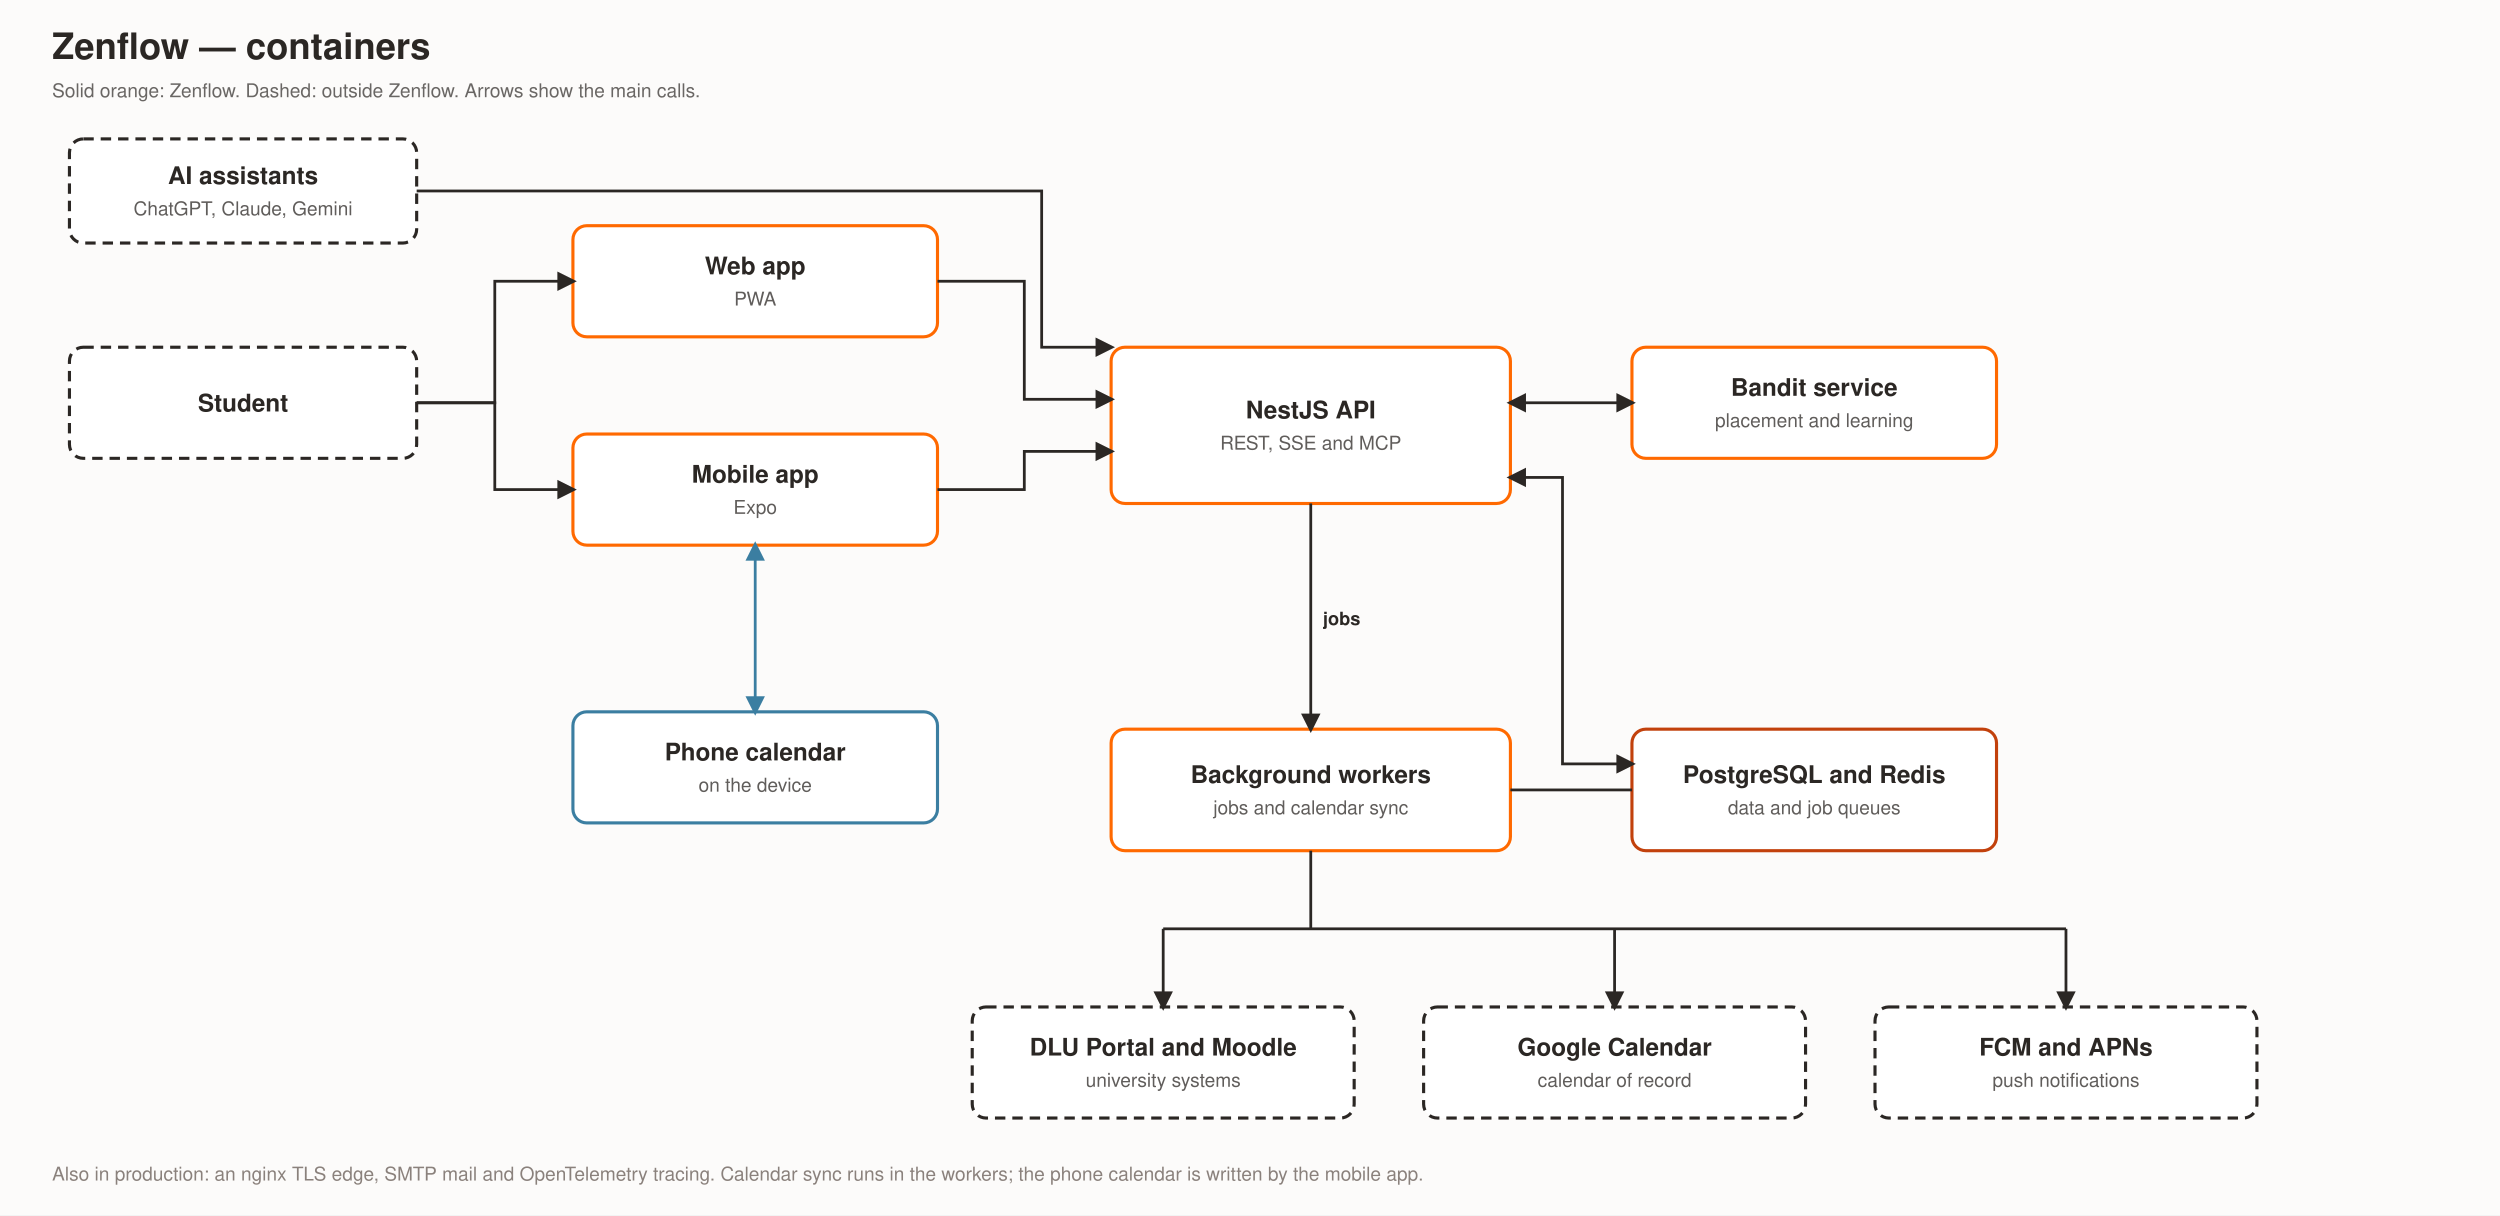
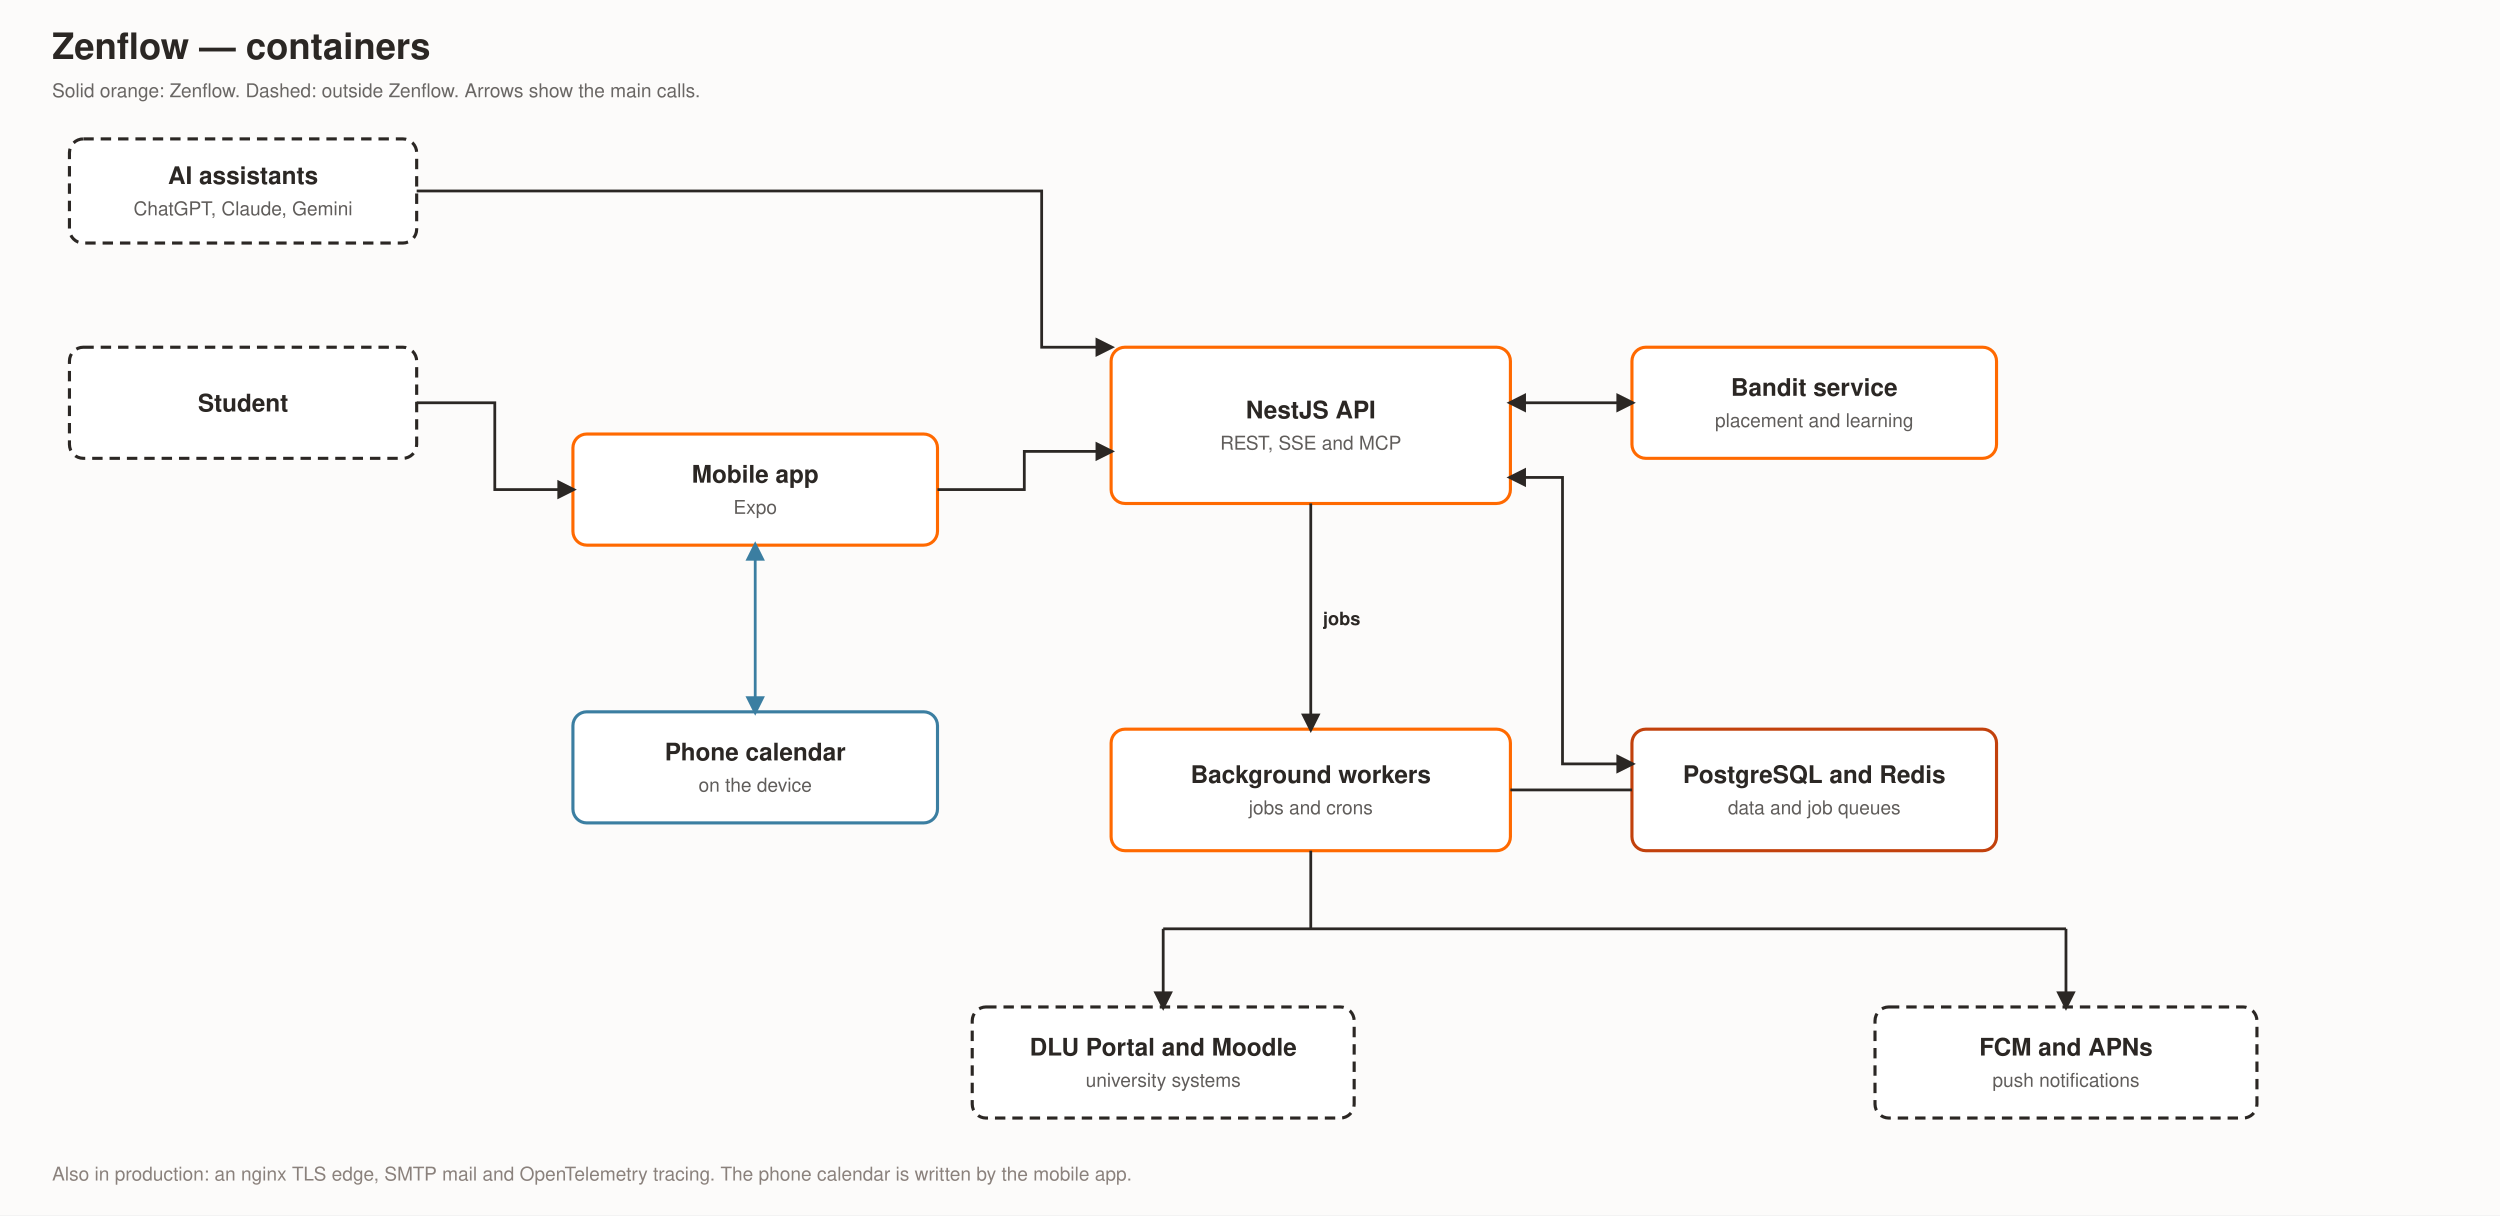
<svg xmlns="http://www.w3.org/2000/svg" viewBox="0 0 1440 700" font-family="Helvetica, Arial, sans-serif" role="img" aria-label="Zenflow container diagram: clients, the NestJS API, background workers, the Bandit service and external systems">
  <defs>
    <marker id="a-o" viewBox="0 0 10 10" refX="8" refY="5" markerWidth="7" markerHeight="7" orient="auto-start-reverse">
      <path d="M0,0 L10,5 L0,10 z" fill="#FF6900" />
    </marker>
    <marker id="a-b" viewBox="0 0 10 10" refX="8" refY="5" markerWidth="7" markerHeight="7" orient="auto-start-reverse">
      <path d="M0,0 L10,5 L0,10 z" fill="#3B7EA1" />
    </marker>
    <marker id="a-i" viewBox="0 0 10 10" refX="8" refY="5" markerWidth="7" markerHeight="7" orient="auto-start-reverse">
      <path d="M0,0 L10,5 L0,10 z" fill="#2B2724" />
    </marker>
    <marker id="a-r" viewBox="0 0 10 10" refX="8" refY="5" markerWidth="7" markerHeight="7" orient="auto-start-reverse">
      <path d="M0,0 L10,5 L0,10 z" fill="#C2410C" />
    </marker>
    <marker id="a-m" viewBox="0 0 10 10" refX="8" refY="5" markerWidth="7" markerHeight="7" orient="auto-start-reverse">
      <path d="M0,0 L10,5 L0,10 z" fill="#8A817C" />
    </marker>
  </defs>
  <rect width="1440" height="700" fill="#FCFBFA" />
  <text x="30" y="34" font-size="21" font-weight="700" fill="#2B2724">Zenflow — containers</text>
  <text x="30" y="56" font-size="11" fill="#2B2724" opacity="0.7">Solid orange: Zenflow. Dashed: outside Zenflow. Arrows show the main calls.</text>
  <rect x="40" y="80" width="200" height="60" rx="8" fill="#FFFFFF" stroke="#2B2724" stroke-width="1.8" stroke-dasharray="6 4" />
  <text x="140" y="106" text-anchor="middle" font-size="14" font-weight="700" fill="#2B2724">AI assistants</text>
  <text x="140" y="124" text-anchor="middle" font-size="11" fill="#2B2724" opacity="0.75">ChatGPT, Claude, Gemini</text>
  <rect x="40" y="200" width="200" height="64" rx="8" fill="#FFFFFF" stroke="#2B2724" stroke-width="1.8" stroke-dasharray="6 4" />
  <text x="140" y="237" text-anchor="middle" font-size="14" font-weight="700" fill="#2B2724">Student</text>
-   <rect x="330" y="130" width="210" height="64" rx="8" fill="#FFFFFF" stroke="#FF6900" stroke-width="1.8" />
-   <text x="435" y="158" text-anchor="middle" font-size="14" font-weight="700" fill="#2B2724">Web app</text>
-   <text x="435" y="176" text-anchor="middle" font-size="11" fill="#2B2724" opacity="0.75">PWA</text>
  <rect x="330" y="250" width="210" height="64" rx="8" fill="#FFFFFF" stroke="#FF6900" stroke-width="1.8" />
  <text x="435" y="278" text-anchor="middle" font-size="14" font-weight="700" fill="#2B2724">Mobile app</text>
  <text x="435" y="296" text-anchor="middle" font-size="11" fill="#2B2724" opacity="0.75">Expo</text>
  <rect x="330" y="410" width="210" height="64" rx="8" fill="#FFFFFF" stroke="#3B7EA1" stroke-width="1.8" />
  <text x="435" y="438" text-anchor="middle" font-size="14" font-weight="700" fill="#2B2724">Phone calendar</text>
  <text x="435" y="456" text-anchor="middle" font-size="11" fill="#2B2724" opacity="0.75">on the device</text>
  <rect x="640" y="200" width="230" height="90" rx="8" fill="#FFFFFF" stroke="#FF6900" stroke-width="1.8" />
  <text x="755" y="241" text-anchor="middle" font-size="14" font-weight="700" fill="#2B2724">NestJS API</text>
  <text x="755" y="259" text-anchor="middle" font-size="11" fill="#2B2724" opacity="0.75">REST, SSE and MCP</text>
  <rect x="640" y="420" width="230" height="70" rx="8" fill="#FFFFFF" stroke="#FF6900" stroke-width="1.8" />
  <text x="755" y="451" text-anchor="middle" font-size="14" font-weight="700" fill="#2B2724">Background workers</text>
-   <text x="755" y="469" text-anchor="middle" font-size="11" fill="#2B2724" opacity="0.75">jobs and calendar sync</text>
+   <text x="755" y="469" text-anchor="middle" font-size="11" fill="#2B2724" opacity="0.75">jobs and crons</text>
  <rect x="940" y="200" width="210" height="64" rx="8" fill="#FFFFFF" stroke="#FF6900" stroke-width="1.8" />
  <text x="1045" y="228" text-anchor="middle" font-size="14" font-weight="700" fill="#2B2724">Bandit service</text>
  <text x="1045" y="246" text-anchor="middle" font-size="11" fill="#2B2724" opacity="0.75">placement and learning</text>
  <rect x="940" y="420" width="210" height="70" rx="8" fill="#FFFFFF" stroke="#C2410C" stroke-width="1.8" />
  <text x="1045" y="451" text-anchor="middle" font-size="14" font-weight="700" fill="#2B2724">PostgreSQL and Redis</text>
  <text x="1045" y="469" text-anchor="middle" font-size="11" fill="#2B2724" opacity="0.75">data and job queues</text>
  <rect x="560" y="580" width="220" height="64" rx="8" fill="#FFFFFF" stroke="#2B2724" stroke-width="1.8" stroke-dasharray="6 4" />
  <text x="670" y="608" text-anchor="middle" font-size="14" font-weight="700" fill="#2B2724">DLU Portal and Moodle</text>
  <text x="670" y="626" text-anchor="middle" font-size="11" fill="#2B2724" opacity="0.75">university systems</text>
-   <rect x="820" y="580" width="220" height="64" rx="8" fill="#FFFFFF" stroke="#2B2724" stroke-width="1.8" stroke-dasharray="6 4" />
-   <text x="930" y="608" text-anchor="middle" font-size="14" font-weight="700" fill="#2B2724">Google Calendar</text>
-   <text x="930" y="626" text-anchor="middle" font-size="11" fill="#2B2724" opacity="0.75">calendar of record</text>
  <rect x="1080" y="580" width="220" height="64" rx="8" fill="#FFFFFF" stroke="#2B2724" stroke-width="1.8" stroke-dasharray="6 4" />
  <text x="1190" y="608" text-anchor="middle" font-size="14" font-weight="700" fill="#2B2724">FCM and APNs</text>
  <text x="1190" y="626" text-anchor="middle" font-size="11" fill="#2B2724" opacity="0.75">push notifications</text>
  <path d="M240,110 L600,110 L600,200 L640,200" fill="none" stroke="#2B2724" stroke-width="1.6" marker-end="url(#a-i)" />
-   <path d="M240,232 L285,232 L285,162 L330,162" fill="none" stroke="#2B2724" stroke-width="1.6" marker-end="url(#a-i)" />
  <path d="M240,232 L285,232 L285,282 L330,282" fill="none" stroke="#2B2724" stroke-width="1.6" marker-end="url(#a-i)" />
-   <path d="M540,162 L590,162 L590,230 L640,230" fill="none" stroke="#2B2724" stroke-width="1.6" marker-end="url(#a-i)" />
  <path d="M540,282 L590,282 L590,260 L640,260" fill="none" stroke="#2B2724" stroke-width="1.6" marker-end="url(#a-i)" />
  <path d="M435,314 L435,410" fill="none" stroke="#3B7EA1" stroke-width="1.6" marker-start="url(#a-b)" marker-end="url(#a-b)" />
  <path d="M870,232 L905,232 L905,232 L940,232" fill="none" stroke="#2B2724" stroke-width="1.6" marker-start="url(#a-i)" marker-end="url(#a-i)" />
  <path d="M755,290 L755,420" fill="none" stroke="#2B2724" stroke-width="1.6" marker-end="url(#a-i)" />
  <text x="762" y="360" font-size="10.5" fill="#2B2724" font-weight="700">jobs</text>
  <path d="M870,275 L900,275 L900,440 L940,440" fill="none" stroke="#2B2724" stroke-width="1.6" marker-start="url(#a-i)" marker-end="url(#a-i)" />
  <path d="M870,455 L940,455" fill="none" stroke="#2B2724" stroke-width="1.6" />
  <path d="M755,490 L755,535" fill="none" stroke="#2B2724" stroke-width="1.6" />
  <path d="M670,535 L1190,535" fill="none" stroke="#2B2724" stroke-width="1.6" />
  <path d="M670,535 L670,580" fill="none" stroke="#2B2724" stroke-width="1.6" marker-end="url(#a-i)" />
-   <path d="M930,535 L930,580" fill="none" stroke="#2B2724" stroke-width="1.6" marker-end="url(#a-i)" />
  <path d="M1190,535 L1190,580" fill="none" stroke="#2B2724" stroke-width="1.6" marker-end="url(#a-i)" />
-   <text x="30" y="680" font-size="11" fill="#8A817C">Also in production: an nginx TLS edge, SMTP mail and OpenTelemetry tracing. Calendar sync runs in the workers; the phone calendar is written by the mobile app.</text>
+   <text x="30" y="680" font-size="11" fill="#8A817C">Also in production: an nginx TLS edge, SMTP mail and OpenTelemetry tracing. The phone calendar is written by the mobile app.</text>
</svg>
